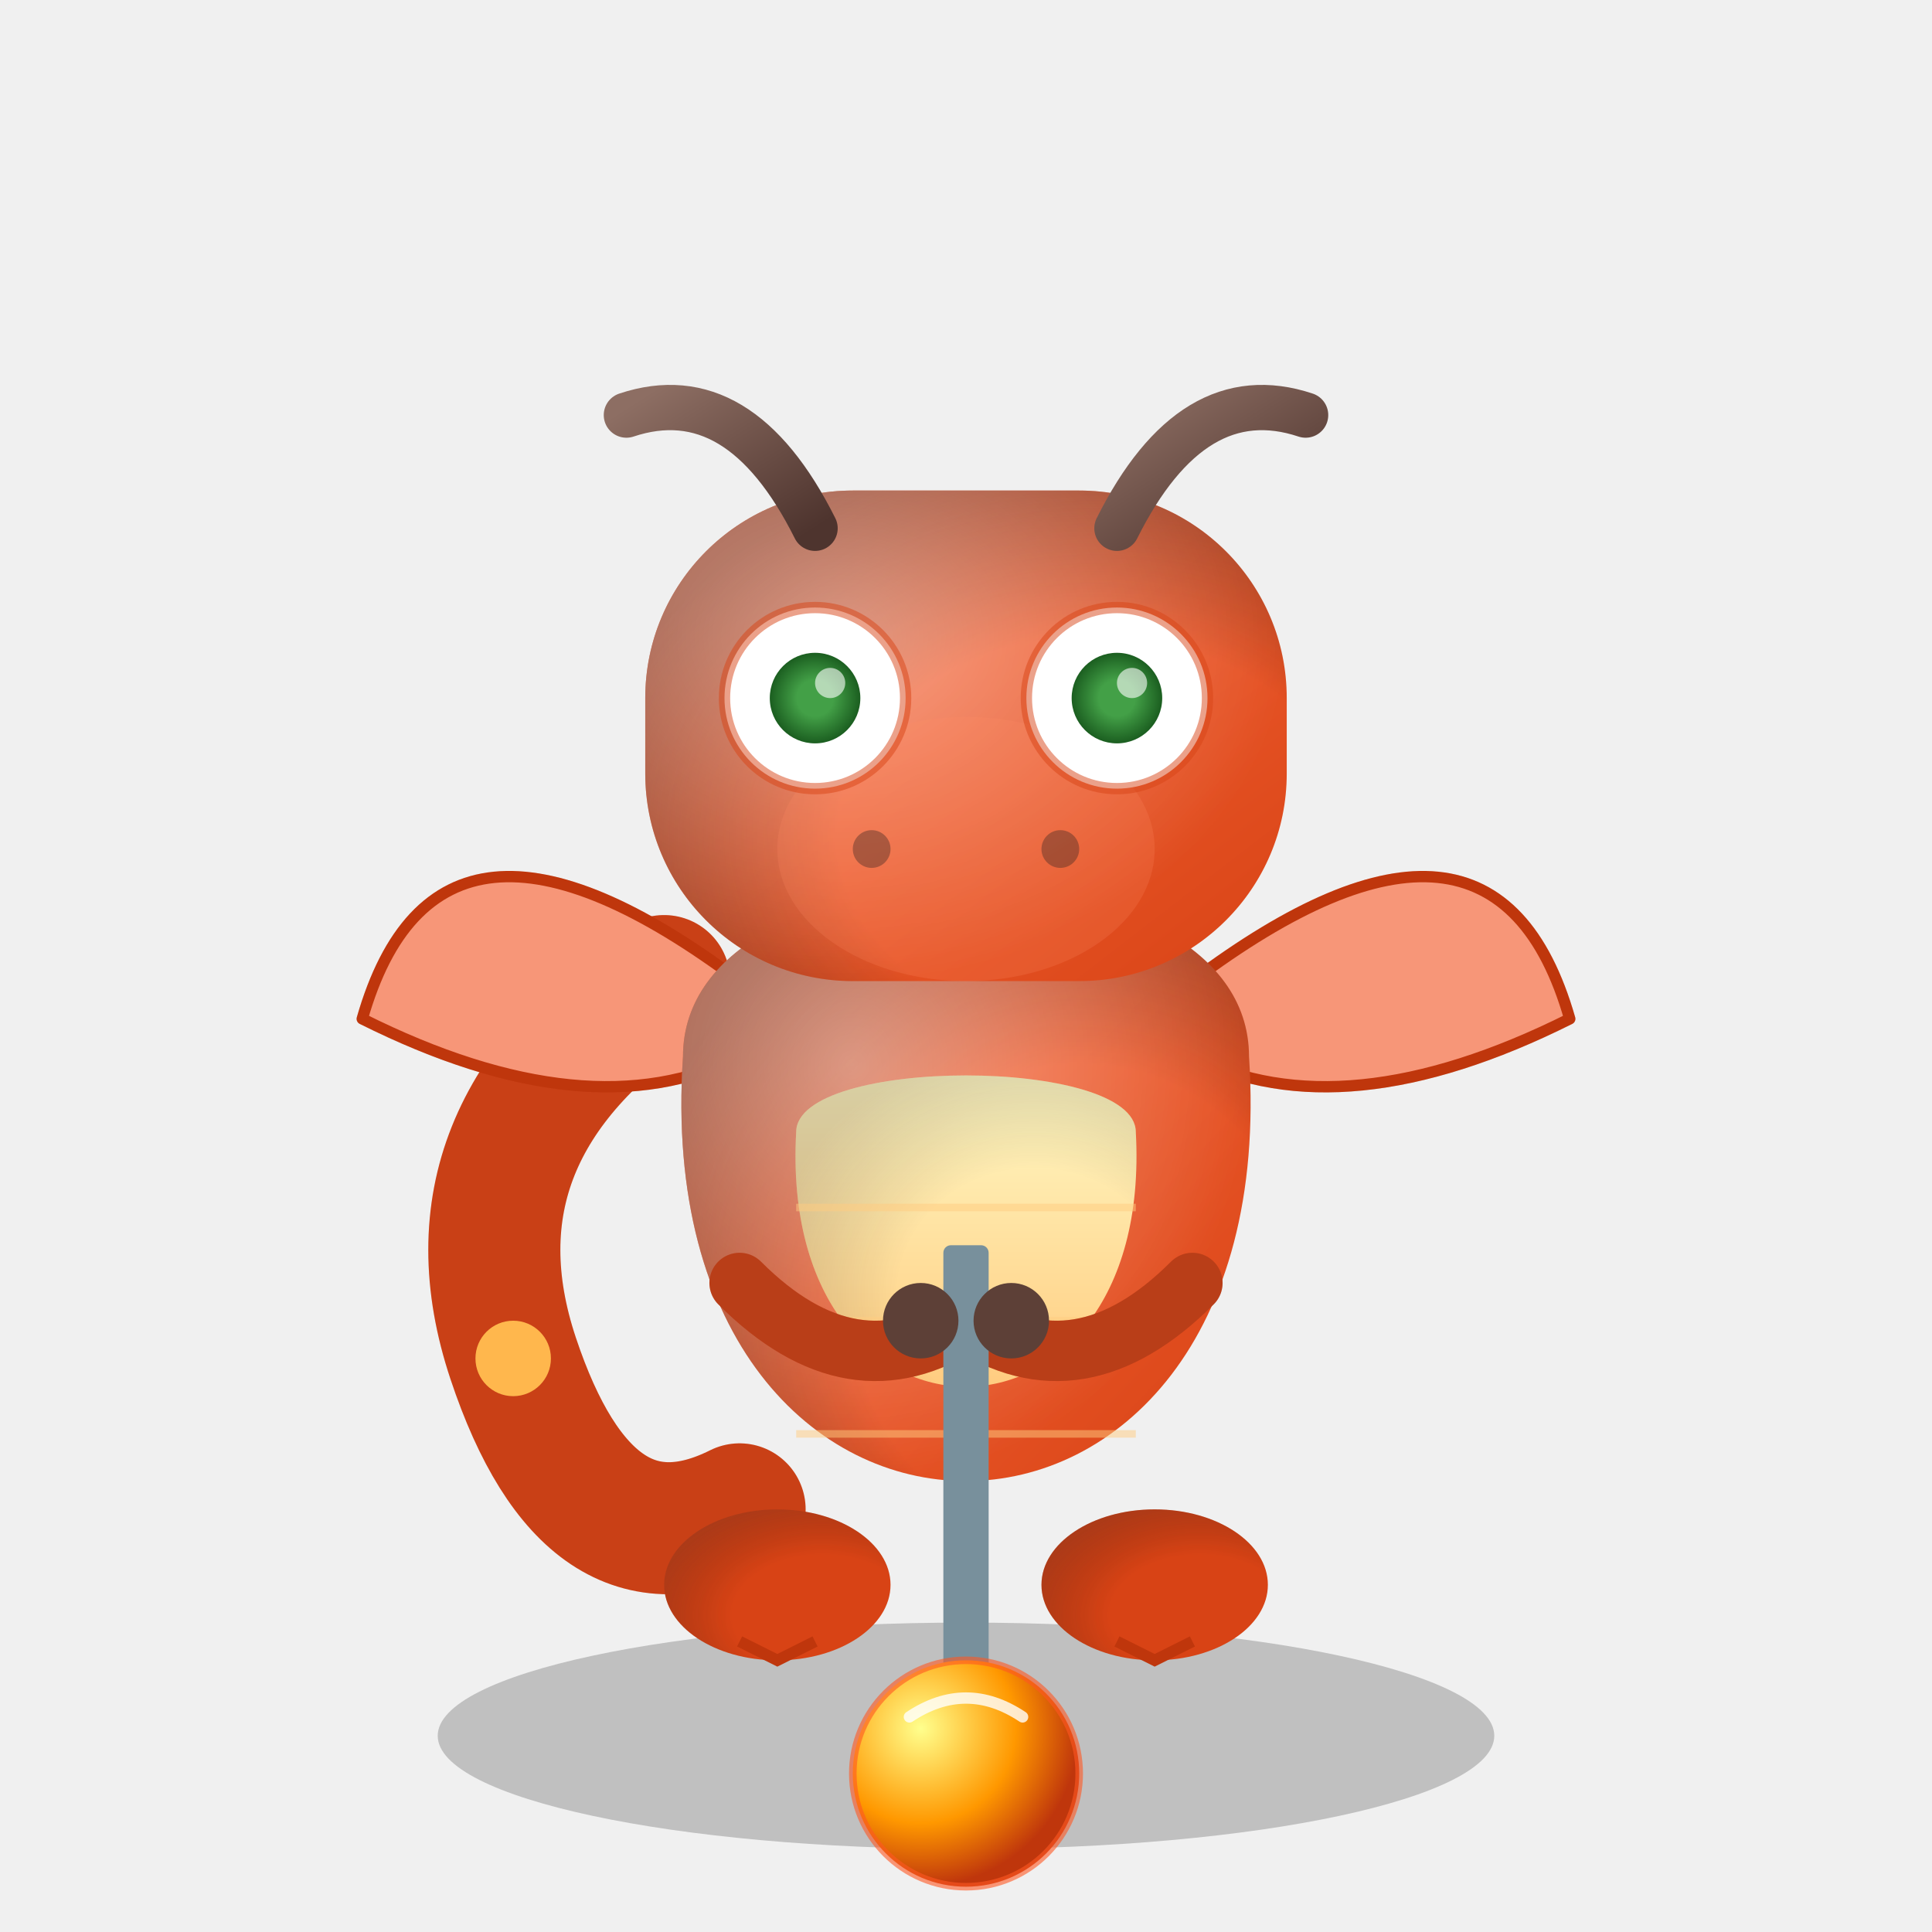
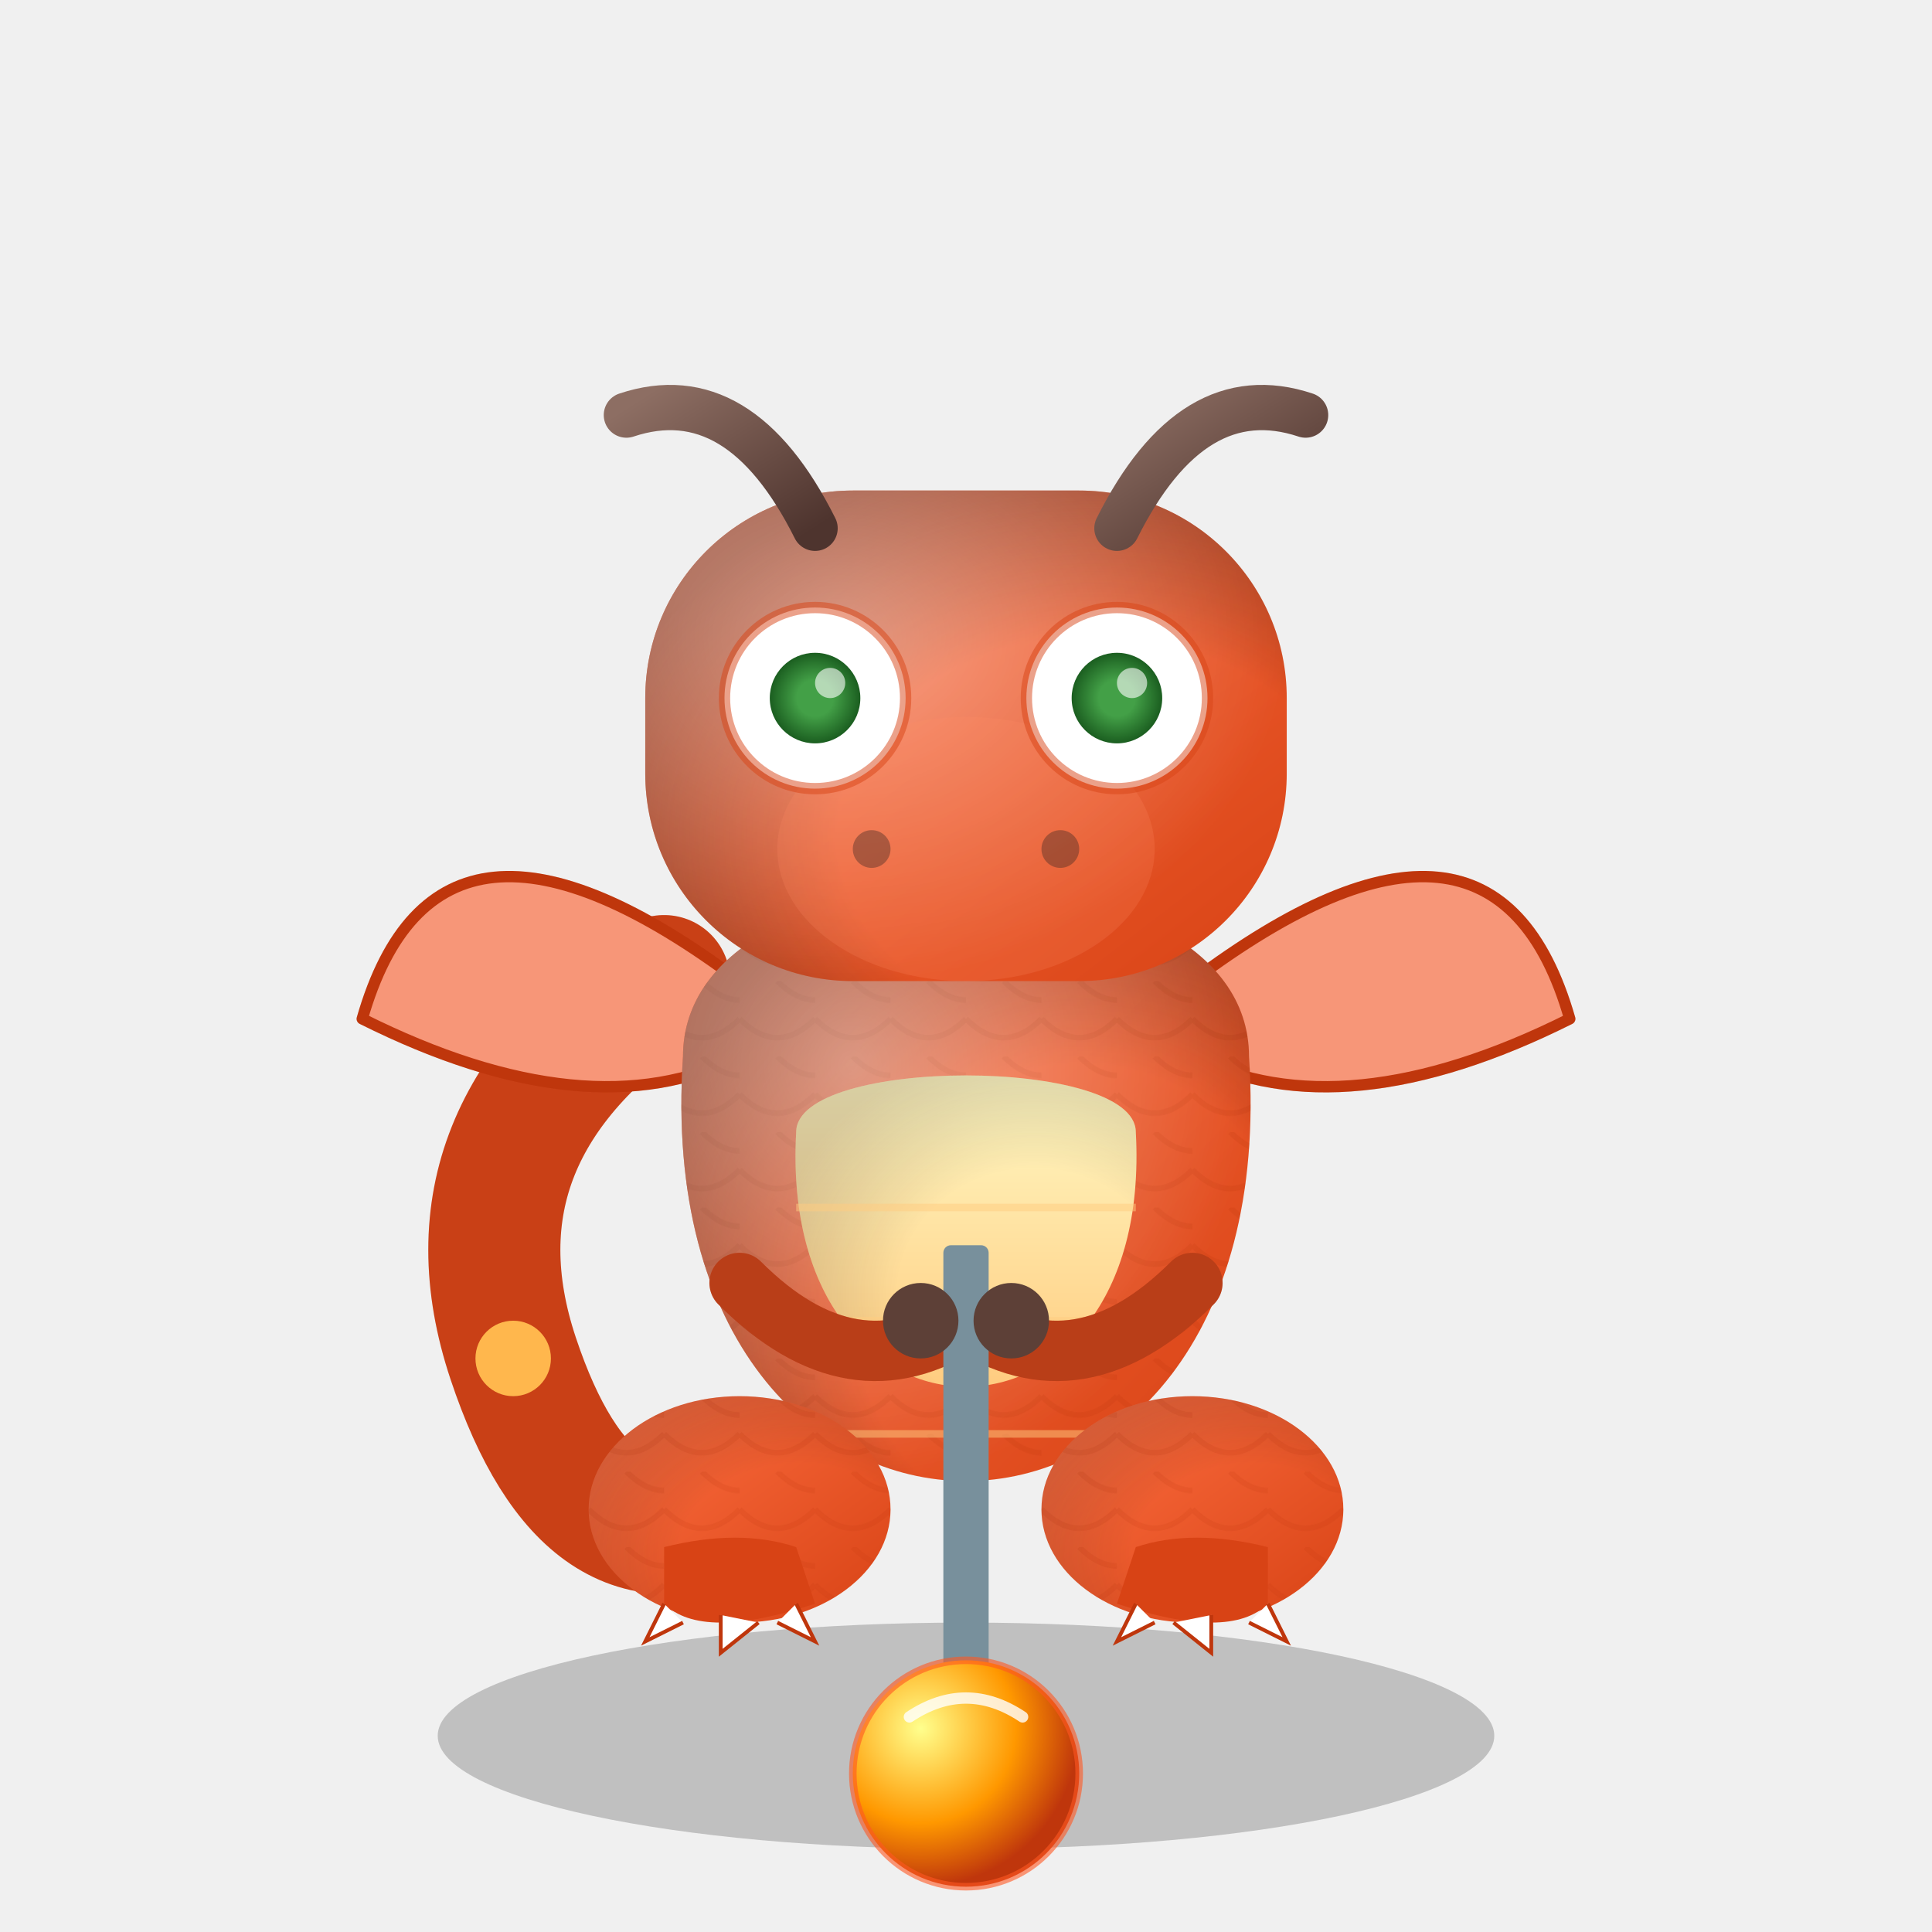
<svg xmlns="http://www.w3.org/2000/svg" width="512" height="512" viewBox="0 0 512 512">
  <defs>
    <linearGradient id="bodyGrad" x1="0%" y1="0%" x2="100%" y2="100%">
      <stop offset="0%" stop-color="#FF7043" />
      <stop offset="100%" stop-color="#D84315" />
    </linearGradient>
    <linearGradient id="bellyGrad" x1="0%" y1="0%" x2="0%" y2="100%">
      <stop offset="0%" stop-color="#FFF9C4" />
      <stop offset="100%" stop-color="#FFCC80" />
    </linearGradient>
    <linearGradient id="hornGrad" x1="0%" y1="0%" x2="100%" y2="100%">
      <stop offset="0%" stop-color="#8D6E63" />
      <stop offset="100%" stop-color="#4E342E" />
    </linearGradient>
    <radialGradient id="glassGrad" cx="30%" cy="30%" r="70%">
      <stop offset="0%" stop-color="#FFFF8D" />
      <stop offset="60%" stop-color="#FF9800" />
      <stop offset="100%" stop-color="#BF360C" />
    </radialGradient>
    <radialGradient id="eyeIris" cx="50%" cy="50%" r="50%">
      <stop offset="40%" stop-color="#43A047" />
      <stop offset="100%" stop-color="#1B5E20" />
    </radialGradient>
    <radialGradient id="highlightOverlay" cx="30%" cy="30%" r="70%">
      <stop offset="0%" stop-color="#FFF" stop-opacity="0.4" />
      <stop offset="100%" stop-color="#FFF" stop-opacity="0" />
    </radialGradient>
    <radialGradient id="shadowOverlay" cx="70%" cy="70%" r="80%">
      <stop offset="50%" stop-color="#000" stop-opacity="0" />
      <stop offset="100%" stop-color="#3E2723" stop-opacity="0.5" />
    </radialGradient>
+     <pattern id="scalePattern" x="0" y="0" width="20" height="20" patternUnits="userSpaceOnUse">
+       <path d="M0,10 Q10,20 20,10" fill="none" stroke="#BF360C" stroke-width="1.5" opacity="0.3" />
+       <path d="M10,0 Q20,10 30,0" fill="none" stroke="#BF360C" stroke-width="1.5" opacity="0.3" />
+     </pattern>
  </defs>
  <ellipse cx="256" cy="460" rx="140" ry="30" fill="#000" opacity="0.2">
    <animate attributeName="rx" values="140;130;140" dur="4s" repeatCount="indefinite" />
  </ellipse>
  <g transform="translate(256, 280)">
    <animateTransform attributeName="transform" type="translate" values="256, 280; 256, 270; 256, 280" dur="6s" repeatCount="indefinite" calcMode="spline" keySplines="0.45 0 0.55 1; 0.45 0 0.55 1" />
    <path d="M-60,120 Q-100,140 -120,80 Q-140,20 -80,-20" stroke="#D84315" stroke-width="35" fill="none" stroke-linecap="round" />
    <path d="M-60,120 Q-100,140 -120,80 Q-140,20 -80,-20" stroke="#3E2723" stroke-width="35" fill="none" stroke-linecap="round" opacity="0.1" />
    <circle cx="-120" cy="80" r="10" fill="#FFB74D" />
    <g stroke="#BF360C" stroke-width="3" stroke-linejoin="round">
      <g>
        <animateTransform attributeName="transform" type="rotate" values="10 0 0; -5 0 0; 10 0 0" dur="0.15s" repeatCount="indefinite" />
        <path d="M-60,-20 Q-140,-80 -160,-10 Q-100,20 -60,0 Z" fill="#FFAB91" />
        <path d="M-60,-20 Q-140,-80 -160,-10 Q-100,20 -60,0 Z" fill="#D84315" opacity="0.2" />
      </g>
      <g>
        <animateTransform attributeName="transform" type="rotate" values="-10 0 0; 5 0 0; -10 0 0" dur="0.15s" repeatCount="indefinite" />
        <path d="M60,-20 Q140,-80 160,-10 Q100,20 60,0 Z" fill="#FFAB91" />
        <path d="M60,-20 Q140,-80 160,-10 Q100,20 60,0 Z" fill="#D84315" opacity="0.2" />
      </g>
    </g>
    <g>
      <path d="M-75,0 C-85,150 85,150 75,0 C75,-60 -75,-60 -75,0" fill="url(#bodyGrad)" />
+       <path d="M-75,0 C-85,150 85,150 75,0 C75,-60 -75,-60 -75,0" fill="url(#scalePattern)" opacity="0.6" />
      <path d="M-75,0 C-85,150 85,150 75,0 C75,-60 -75,-60 -75,0" fill="url(#shadowOverlay)" />
      <path d="M-75,0 C-85,150 85,150 75,0 C75,-60 -75,-60 -75,0" fill="url(#highlightOverlay)" />
      <path d="M-45,20 C-50,110 50,110 45,20 C45,0 -45,0 -45,20" fill="url(#bellyGrad)" />
      <path d="M-45,20 C-50,110 50,110 45,20 C45,0 -45,0 -45,20" fill="url(#shadowOverlay)" opacity="0.4" />
      <path d="M-45,40 H45 M-48,70 H48 M-45,100 H45" stroke="#FFCC80" stroke-width="2" fill="none" opacity="0.5" />
    </g>
-     <g transform="translate(0, 140)">
-       <ellipse cx="-50" cy="0" rx="30" ry="20" fill="#D84315" />
-       <ellipse cx="-50" cy="0" rx="30" ry="20" fill="url(#shadowOverlay)" opacity="0.6" />
-       <ellipse cx="50" cy="0" rx="30" ry="20" fill="#D84315" />
-       <ellipse cx="50" cy="0" rx="30" ry="20" fill="url(#shadowOverlay)" opacity="0.6" />
-       <path d="M-60,15 L-50,20 L-40,15" stroke="#BF360C" stroke-width="3" fill="none" />
-       <path d="M60,15 L50,20 L40,15" stroke="#BF360C" stroke-width="3" fill="none" />
+     <g transform="translate(0, 130)">
+       <g transform="translate(-60, 0)">
+         <ellipse cx="0" cy="-10" rx="40" ry="30" fill="url(#bodyGrad)" />
+         <ellipse cx="0" cy="-10" rx="40" ry="30" fill="url(#scalePattern)" opacity="0.5" />
+         <ellipse cx="0" cy="-10" rx="40" ry="30" fill="url(#shadowOverlay)" opacity="0.4" />
+         <path d="M-20,15 Q-10,25 20,15 L15,0 Q0,-5 -20,0 Z" fill="#D84315" />
+         <path d="M-20,15 L-25,25 L-15,20" fill="#FFF" stroke="#BF360C" stroke-width="1" />
+         <path d="M-5,18 L-5,28 L5,20" fill="#FFF" stroke="#BF360C" stroke-width="1" />
+         <path d="M15,15 L20,25 L10,20" fill="#FFF" stroke="#BF360C" stroke-width="1" />
+       </g>
+       <g transform="translate(60, 0)">
+         <ellipse cx="0" cy="-10" rx="40" ry="30" fill="url(#bodyGrad)" />
+         <ellipse cx="0" cy="-10" rx="40" ry="30" fill="url(#scalePattern)" opacity="0.5" />
+         <ellipse cx="0" cy="-10" rx="40" ry="30" fill="url(#shadowOverlay)" opacity="0.4" />
+         <path d="M20,15 Q10,25 -20,15 L-15,0 Q0,-5 20,0 Z" fill="#D84315" />
+         <path d="M20,15 L25,25 L15,20" fill="#FFF" stroke="#BF360C" stroke-width="1" />
+         <path d="M5,18 L5,28 L-5,20" fill="#FFF" stroke="#BF360C" stroke-width="1" />
+         <path d="M-15,15 L-20,25 L-10,20" fill="#FFF" stroke="#BF360C" stroke-width="1" />
+       </g>
    </g>
    <g transform="translate(0, -70)">
      <rect x="-85" y="-80" width="170" height="130" rx="55" fill="url(#bodyGrad)" />
      <rect x="-85" y="-80" width="170" height="130" rx="55" fill="url(#shadowOverlay)" />
      <rect x="-85" y="-80" width="170" height="130" rx="55" fill="url(#highlightOverlay)" />
      <ellipse cx="0" cy="15" rx="50" ry="35" fill="#FF8A65" opacity="0.2" />
      <circle cx="-25" cy="15" r="5" fill="#3E2723" opacity="0.4">
        <animate attributeName="r" values="5;6;5" dur="1s" repeatCount="indefinite" />
      </circle>
      <circle cx="25" cy="15" r="5" fill="#3E2723" opacity="0.4">
        <animate attributeName="r" values="5;6;5" dur="1s" repeatCount="indefinite" />
      </circle>
      <g>
        <circle cx="-25" cy="20" r="3" fill="#FF5722" opacity="0">
          <animate attributeName="cy" values="20; -10" dur="1.5s" repeatCount="indefinite" begin="0.2s" />
          <animate attributeName="r" values="3; 12" dur="1.5s" repeatCount="indefinite" begin="0.2s" />
          <animate attributeName="opacity" values="0; 0.9; 0" dur="1.5s" keyTimes="0; 0.2; 1" repeatCount="indefinite" begin="0.2s" />
        </circle>
        <circle cx="25" cy="20" r="3" fill="#FF5722" opacity="0">
          <animate attributeName="cy" values="20; -10" dur="1.5s" repeatCount="indefinite" begin="0.2s" />
          <animate attributeName="r" values="3; 12" dur="1.5s" repeatCount="indefinite" begin="0.2s" />
          <animate attributeName="opacity" values="0; 0.9; 0" dur="1.5s" keyTimes="0; 0.2; 1" repeatCount="indefinite" begin="0.2s" />
        </circle>
        <circle cx="0" cy="25" r="2" fill="#FFAB91" opacity="0">
          <animate attributeName="cy" values="25; 0" dur="1.2s" repeatCount="indefinite" begin="0.5s" />
          <animate attributeName="r" values="2; 8" dur="1.2s" repeatCount="indefinite" begin="0.5s" />
          <animate attributeName="opacity" values="0; 0.7; 0" dur="1.2s" keyTimes="0; 0.3; 1" repeatCount="indefinite" begin="0.5s" />
        </circle>
        <circle cx="-30" cy="22" r="1.5" fill="#FFCCBC" opacity="0">
          <animate attributeName="cy" values="22; 5" dur="1.0s" repeatCount="indefinite" begin="0.7s" />
          <animate attributeName="opacity" values="0; 1; 0" dur="1.0s" repeatCount="indefinite" begin="0.7s" />
        </circle>
        <circle cx="30" cy="22" r="1.5" fill="#FFCCBC" opacity="0">
          <animate attributeName="cy" values="22; 5" dur="1.1s" repeatCount="indefinite" begin="0.8s" />
          <animate attributeName="opacity" values="0; 1; 0" dur="1.1s" repeatCount="indefinite" begin="0.8s" />
        </circle>
      </g>
      <path d="M-40,-70 Q-60,-110 -90,-100" stroke="url(#hornGrad)" stroke-width="12" fill="none" stroke-linecap="round" />
      <path d="M40,-70 Q60,-110 90,-100" stroke="url(#hornGrad)" stroke-width="12" fill="none" stroke-linecap="round" />
      <g transform="translate(0, -25)">
        <g transform="translate(-40, 0)">
          <circle cx="0" cy="0" r="24" fill="#FFF" />
          <g>
            <animateTransform attributeName="transform" type="translate" values="0 0; 8 6; -8 -2; 4 -8; 0 10; 0 0" dur="4s" repeatCount="indefinite" calcMode="discrete" keyTimes="0; 0.1; 0.3; 0.5; 0.7; 1" />
            <circle cx="0" cy="0" r="12" fill="url(#eyeIris)" />
            <circle cx="4" cy="-4" r="4" fill="#FFF" opacity="0.6" />
          </g>
          <circle cx="0" cy="0" r="24" fill="none" stroke="#D84315" stroke-width="3" opacity="0.5" />
          <animate attributeName="opacity" values="1; 1; 0; 0; 1; 1" keyTimes="0; 0.01; 0.012; 0.032; 0.035; 1" dur="4s" repeatCount="indefinite" begin="0.5s" />
        </g>
        <g transform="translate(40, 0)">
          <circle cx="0" cy="0" r="24" fill="#FFF" />
          <g>
            <animateTransform attributeName="transform" type="translate" values="0 0; 8 6; -8 -2; 4 -8; 0 10; 0 0" dur="4s" repeatCount="indefinite" calcMode="discrete" keyTimes="0; 0.1; 0.3; 0.5; 0.7; 1" />
            <circle cx="0" cy="0" r="12" fill="url(#eyeIris)" />
            <circle cx="4" cy="-4" r="4" fill="#FFF" opacity="0.6" />
          </g>
          <circle cx="0" cy="0" r="24" fill="none" stroke="#D84315" stroke-width="3" opacity="0.5" />
          <animate attributeName="opacity" values="1; 1; 0; 0; 1; 1" keyTimes="0; 0.01; 0.012; 0.032; 0.035; 1" dur="4s" repeatCount="indefinite" begin="0.5s" />
        </g>
      </g>
    </g>
    <g transform="translate(0, 60)">
      <path d="M-60,0 Q-30,30 0,10" fill="none" stroke="#D84315" stroke-width="16" stroke-linecap="round" />
      <path d="M-60,0 Q-30,30 0,10" fill="none" stroke="#3E2723" stroke-width="16" stroke-linecap="round" opacity="0.2" />
      <path d="M60,0 Q30,30 0,10" fill="none" stroke="#D84315" stroke-width="16" stroke-linecap="round" />
      <path d="M60,0 Q30,30 0,10" fill="none" stroke="#3E2723" stroke-width="16" stroke-linecap="round" opacity="0.2" />
      <rect x="-6" y="-10" width="12" height="140" fill="#78909C" rx="2">
        <animateTransform attributeName="transform" type="rotate" values="-1 0 0; 1 0 0; -1 0 0" dur="2s" repeatCount="indefinite" />
      </rect>
      <circle cx="-12" cy="10" r="10" fill="#5D4037" />
      <circle cx="12" cy="10" r="10" fill="#5D4037" />
      <g transform="translate(0, 130)">
        <animateTransform attributeName="transform" type="translate" values="0,130; 0,135; 0,130" dur="2s" repeatCount="indefinite" />
        <circle cx="0" cy="0" r="30" fill="url(#glassGrad)" />
        <circle cx="0" cy="0" r="30" fill="none" stroke="#FF5722" stroke-width="2" opacity="0.6">
          <animate attributeName="r" values="30;35;30" dur="1.5s" repeatCount="indefinite" />
          <animate attributeName="opacity" values="0.6;0;0.6" dur="1.5s" repeatCount="indefinite" />
        </circle>
        <path d="M-15,-15 Q0,-25 15,-15" stroke="#FFF" stroke-width="3" fill="none" opacity="0.8" stroke-linecap="round" />
      </g>
    </g>
  </g>
</svg>
